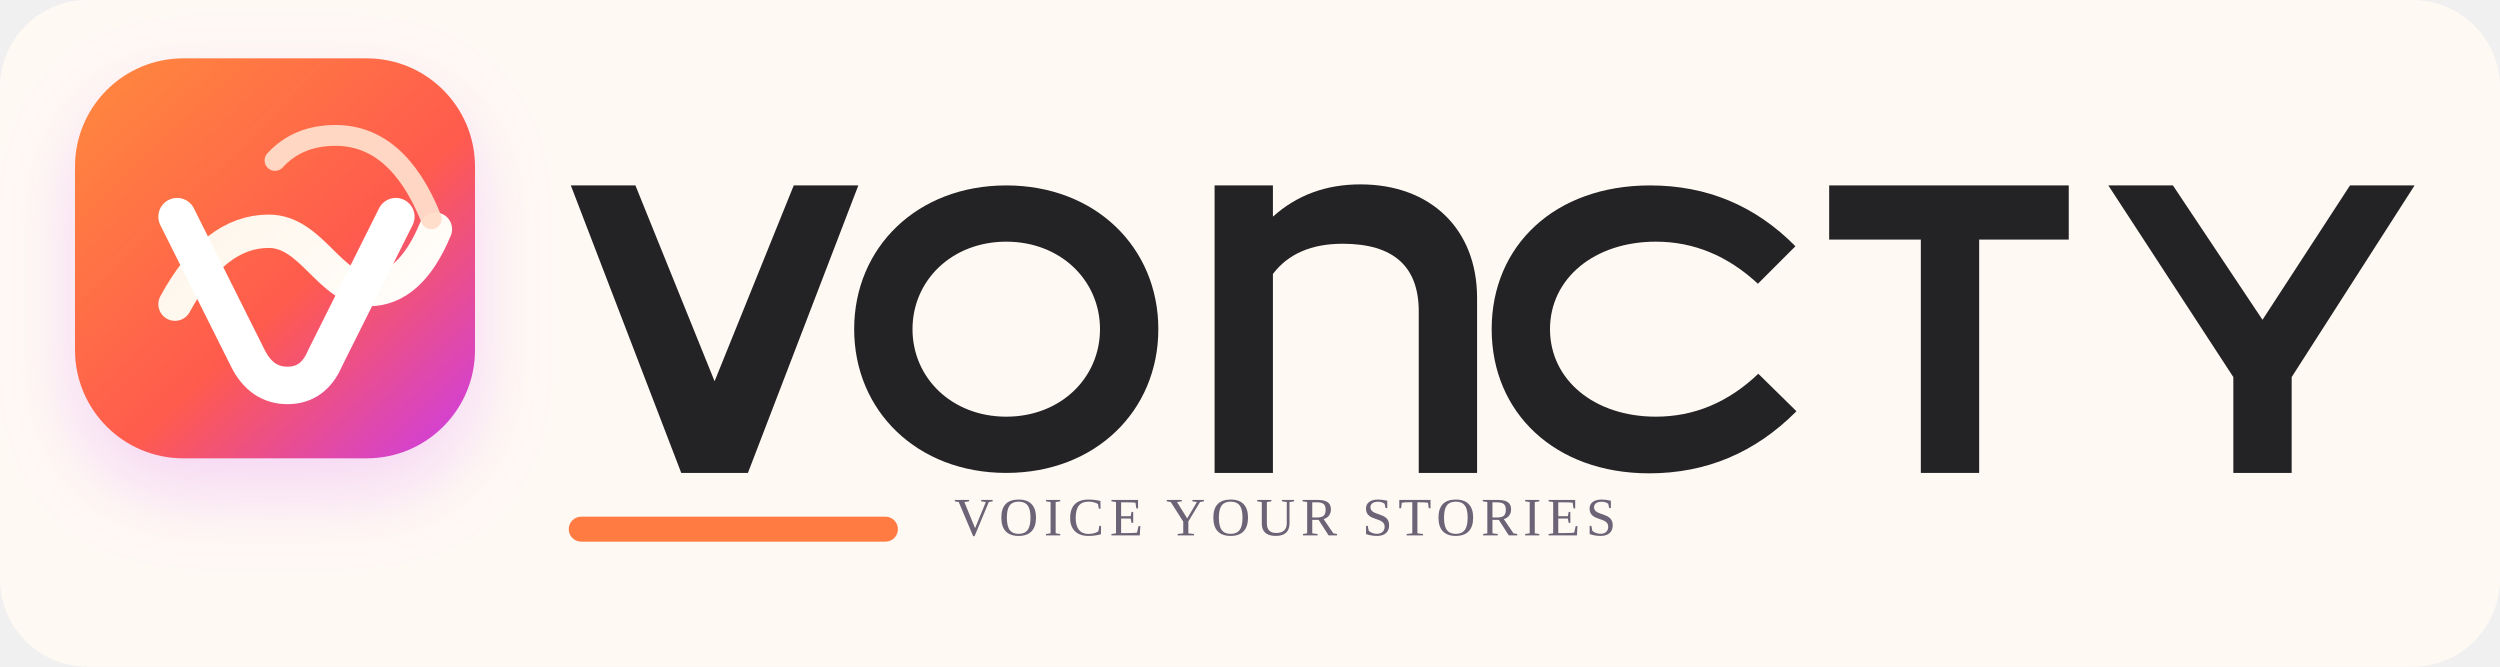
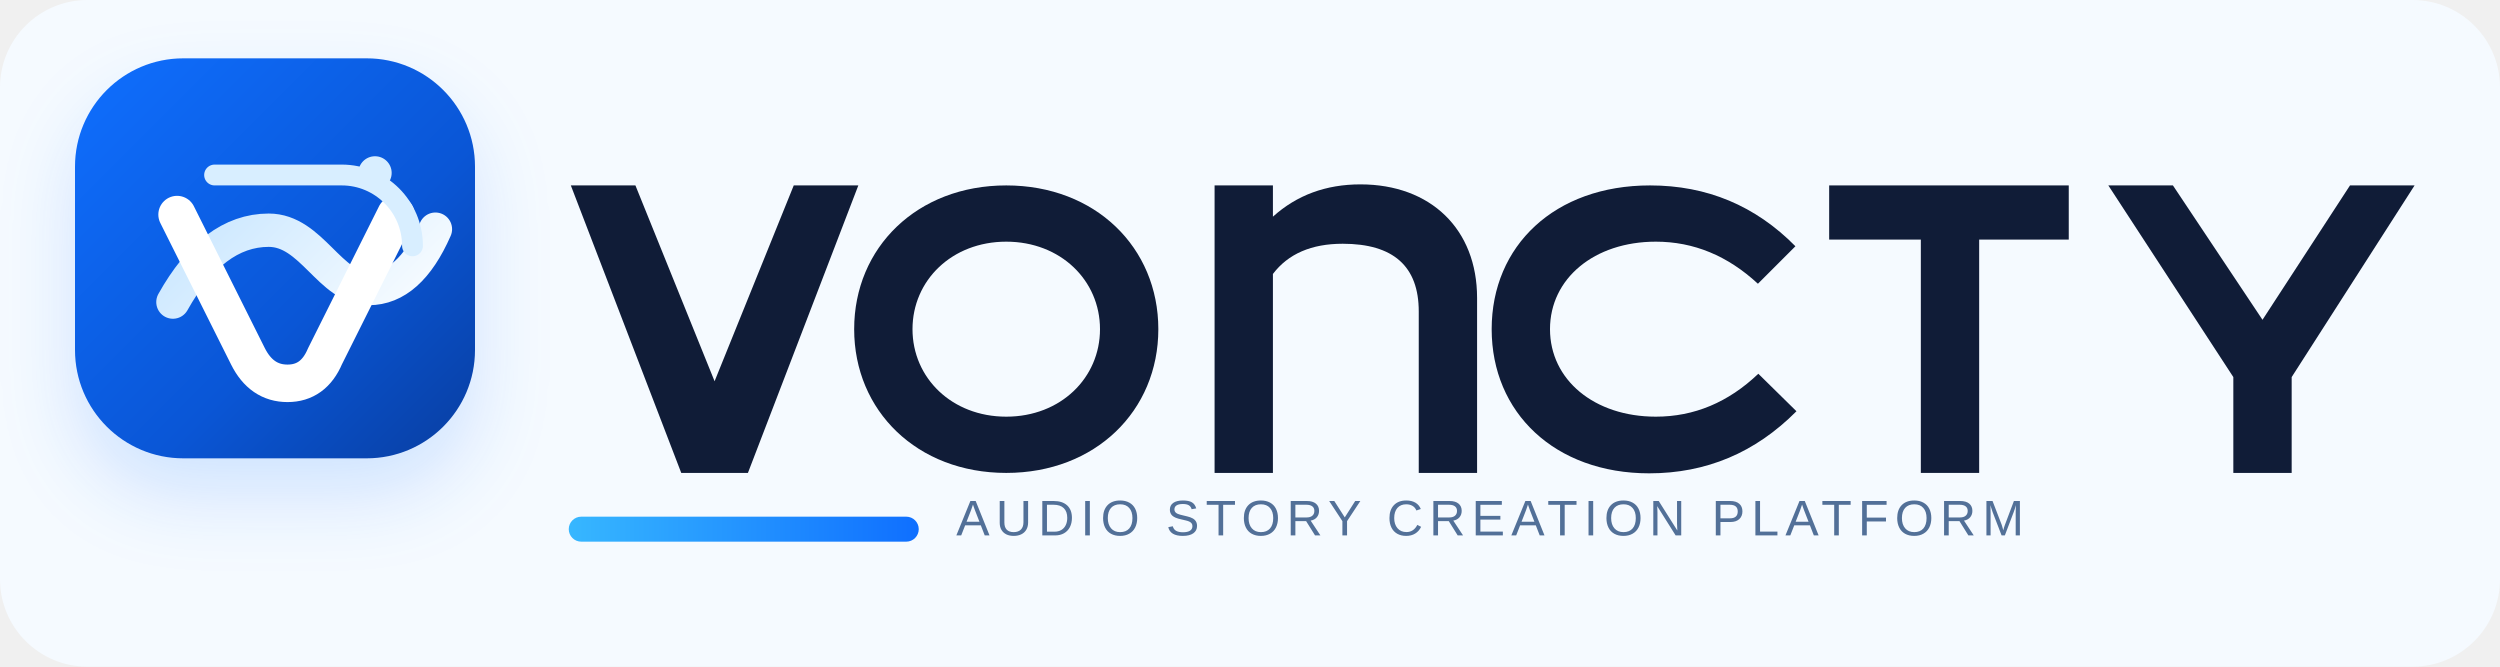
<svg xmlns="http://www.w3.org/2000/svg" width="1200" height="320" viewBox="0 0 1200 320" fill="none" role="img" aria-labelledby="title desc">
  <defs>
-     <linearGradient id="orb" x1="36" y1="28" x2="228" y2="232" gradientUnits="userSpaceOnUse">
-       <stop stop-color="#FF8A3D" />
-       <stop offset="0.55" stop-color="#FF5B4D" />
-       <stop offset="1" stop-color="#C73AF5" />
+     <linearGradient id="panel" x1="36" y1="28" x2="236" y2="228" gradientUnits="userSpaceOnUse">
+       <stop stop-color="#0F6FFF" />
+       <stop offset="0.58" stop-color="#0A56D6" />
+       <stop offset="1" stop-color="#083B9A" />
    </linearGradient>
-     <linearGradient id="wave" x1="86" y1="82" x2="198" y2="194" gradientUnits="userSpaceOnUse">
-       <stop stop-color="#FFF5E8" />
+     <linearGradient id="shine" x1="82" y1="76" x2="190" y2="184" gradientUnits="userSpaceOnUse">
+       <stop stop-color="#BFE2FF" />
      <stop offset="1" stop-color="#FFFFFF" />
    </linearGradient>
-     <filter id="glow" x="0" y="0" width="280" height="280" filterUnits="userSpaceOnUse" color-interpolation-filters="sRGB">
+     <linearGradient id="underline" x1="273" y1="254" x2="441" y2="254" gradientUnits="userSpaceOnUse">
+       <stop stop-color="#37B7FF" />
+       <stop offset="1" stop-color="#0F6FFF" />
+     </linearGradient>
+     <filter id="soft" x="0" y="0" width="280" height="280" filterUnits="userSpaceOnUse" color-interpolation-filters="sRGB">
      <feFlood flood-opacity="0" result="BackgroundImageFix" />
      <feColorMatrix in="SourceAlpha" type="matrix" values="0 0 0 0 0 0 0 0 0 0 0 0 0 0 0 0 0 0 127 0" result="hardAlpha" />
-       <feOffset dy="16" />
+       <feOffset dy="18" />
      <feGaussianBlur stdDeviation="18" />
-       <feColorMatrix type="matrix" values="0 0 0 0 0.78 0 0 0 0 0.227 0 0 0 0 0.961 0 0 0 0.18 0" />
+       <feColorMatrix type="matrix" values="0 0 0 0 0.059 0 0 0 0 0.435 0 0 0 0 1 0 0 0 0.16 0" />
      <feBlend mode="normal" in2="BackgroundImageFix" result="effect1_dropShadow_1_1" />
      <feBlend mode="normal" in="SourceGraphic" in2="effect1_dropShadow_1_1" result="shape" />
    </filter>
  </defs>
-   <rect width="1200" height="320" rx="42" fill="#FFF9F4" />
-   <g filter="url(#glow)">
-     <rect x="36" y="28" width="192" height="192" rx="52" fill="url(#orb)" />
-     <path d="M84 146C96.667 122.667 111.667 111 129 111C149.667 111 158.333 139 177 139C190.333 139 201 129.333 209 110" stroke="url(#wave)" stroke-width="16" stroke-linecap="round" />
-     <path d="M85 104L119 172C123.333 180.667 129.667 185 138 185C146.333 185 152.333 180.667 156 172L190 104" stroke="white" stroke-width="18" stroke-linecap="round" stroke-linejoin="round" />
-     <path d="M132 77C139.333 69 149 65 161 65C181 65 196.333 78.333 207 105" stroke="#FFDCC9" stroke-width="10" stroke-linecap="round" opacity="0.95" />
+   <rect width="1200" height="320" rx="42" fill="#F5FAFF" />
+   <g filter="url(#soft)">
+     <rect x="36" y="28" width="192" height="192" rx="52" fill="url(#panel)" />
+     <path d="M83 145C95.667 122.333 111 110.5 129 110.5C149.667 110.5 158.333 138.5 177 138.5C190 138.5 200.667 129 209 110" stroke="url(#shine)" stroke-width="16" stroke-linecap="round" />
+     <path d="M85 103L119 171C123.333 179.667 129.667 184 138 184C146.333 184 152.333 179.667 156 171L190 103" stroke="white" stroke-width="18" stroke-linecap="round" stroke-linejoin="round" />
+     <path d="M103 84H164C182.778 84 198 99.222 198 118V118" stroke="#D8EEFF" stroke-width="10" stroke-linecap="round" />
+     <circle cx="180" cy="83" r="8" fill="#D8EEFF" />
  </g>
-   <g opacity="0.95">
-     <path d="M274 89H305L343 183L381 89H412L359 227H327L274 89Z" fill="#18181B" />
-     <path d="M483 89C525.8 89 556 118.8 556 158C556 197.2 525.8 227 483 227C440.2 227 410 197.2 410 158C410 118.8 440.2 89 483 89ZM483 116C456.9 116 438 134.6 438 158C438 181.4 456.9 200 483 200C509.1 200 528 181.4 528 158C528 134.6 509.1 116 483 116Z" fill="#18181B" />
-     <path d="M583 89H611V104C622.467 93.667 636.467 88.5 653 88.5C686.733 88.5 709 110 709 143V227H681V149.5C681 127.833 668.833 117 644.5 117C629.5 117 618.333 121.833 611 131.5V227H583V89Z" fill="#18181B" />
-     <path d="M792 89C819.333 89 842.6 98.733 861.8 118.2L843.8 136.2C829.267 122.733 812.933 116 794.8 116C765.2 116 744 133.733 744 158C744 182.267 765.2 200 794.8 200C813.2 200 829.6 193.133 844 179.4L862.3 197.4C842.567 217.267 819 227.2 791.6 227.2C746.267 227.2 716 198.067 716 158C716 117.933 746.267 89 792 89Z" fill="#18181B" />
-     <path d="M878 89H993V115H950V227H922V115H878V89Z" fill="#18181B" />
-     <path d="M1012 89H1043L1086 153.5L1128 89H1159L1100 181V227H1072V181L1012 89Z" fill="#18181B" />
+   <g opacity="0.98">
+     <path d="M274 89H305L343 183L381 89H412L359 227H327L274 89Z" fill="#0B1733" />
+     <path d="M483 89C525.8 89 556 118.8 556 158C556 197.2 525.8 227 483 227C440.2 227 410 197.2 410 158C410 118.8 440.2 89 483 89ZM483 116C456.9 116 438 134.6 438 158C438 181.4 456.9 200 483 200C509.1 200 528 181.4 528 158C528 134.6 509.1 116 483 116Z" fill="#0B1733" />
+     <path d="M583 89H611V104C622.467 93.667 636.467 88.5 653 88.5C686.733 88.5 709 110 709 143V227H681V149.5C681 127.833 668.833 117 644.5 117C629.5 117 618.333 121.833 611 131.5V227H583V89Z" fill="#0B1733" />
+     <path d="M792 89C819.333 89 842.6 98.733 861.8 118.2L843.8 136.2C829.267 122.733 812.933 116 794.8 116C765.2 116 744 133.733 744 158C744 182.267 765.2 200 794.8 200C813.2 200 829.6 193.133 844 179.4L862.3 197.4C842.567 217.267 819 227.2 791.6 227.2C746.267 227.2 716 198.067 716 158C716 117.933 746.267 89 792 89Z" fill="#0B1733" />
+     <path d="M878 89H993V115H950V227H922V115H878V89Z" fill="#0B1733" />
+     <path d="M1012 89H1043L1086 153.5L1128 89H1159L1100 181V227H1072V181L1012 89Z" fill="#0B1733" />
  </g>
-   <rect x="273" y="248" width="158" height="12" rx="6" fill="#FF7B42" />
-   <text x="458" y="257" fill="#6B6476" font-family="Georgia, 'Times New Roman', serif" font-size="26" letter-spacing="2.8">VOICE YOUR STORIES</text>
+   <rect x="273" y="248" width="168" height="12" rx="6" fill="url(#underline)" />
+   <text x="459" y="257" fill="#527098" font-family="'Segoe UI', Arial, sans-serif" font-size="24" letter-spacing="3">AUDIO STORY CREATION PLATFORM</text>
</svg>
